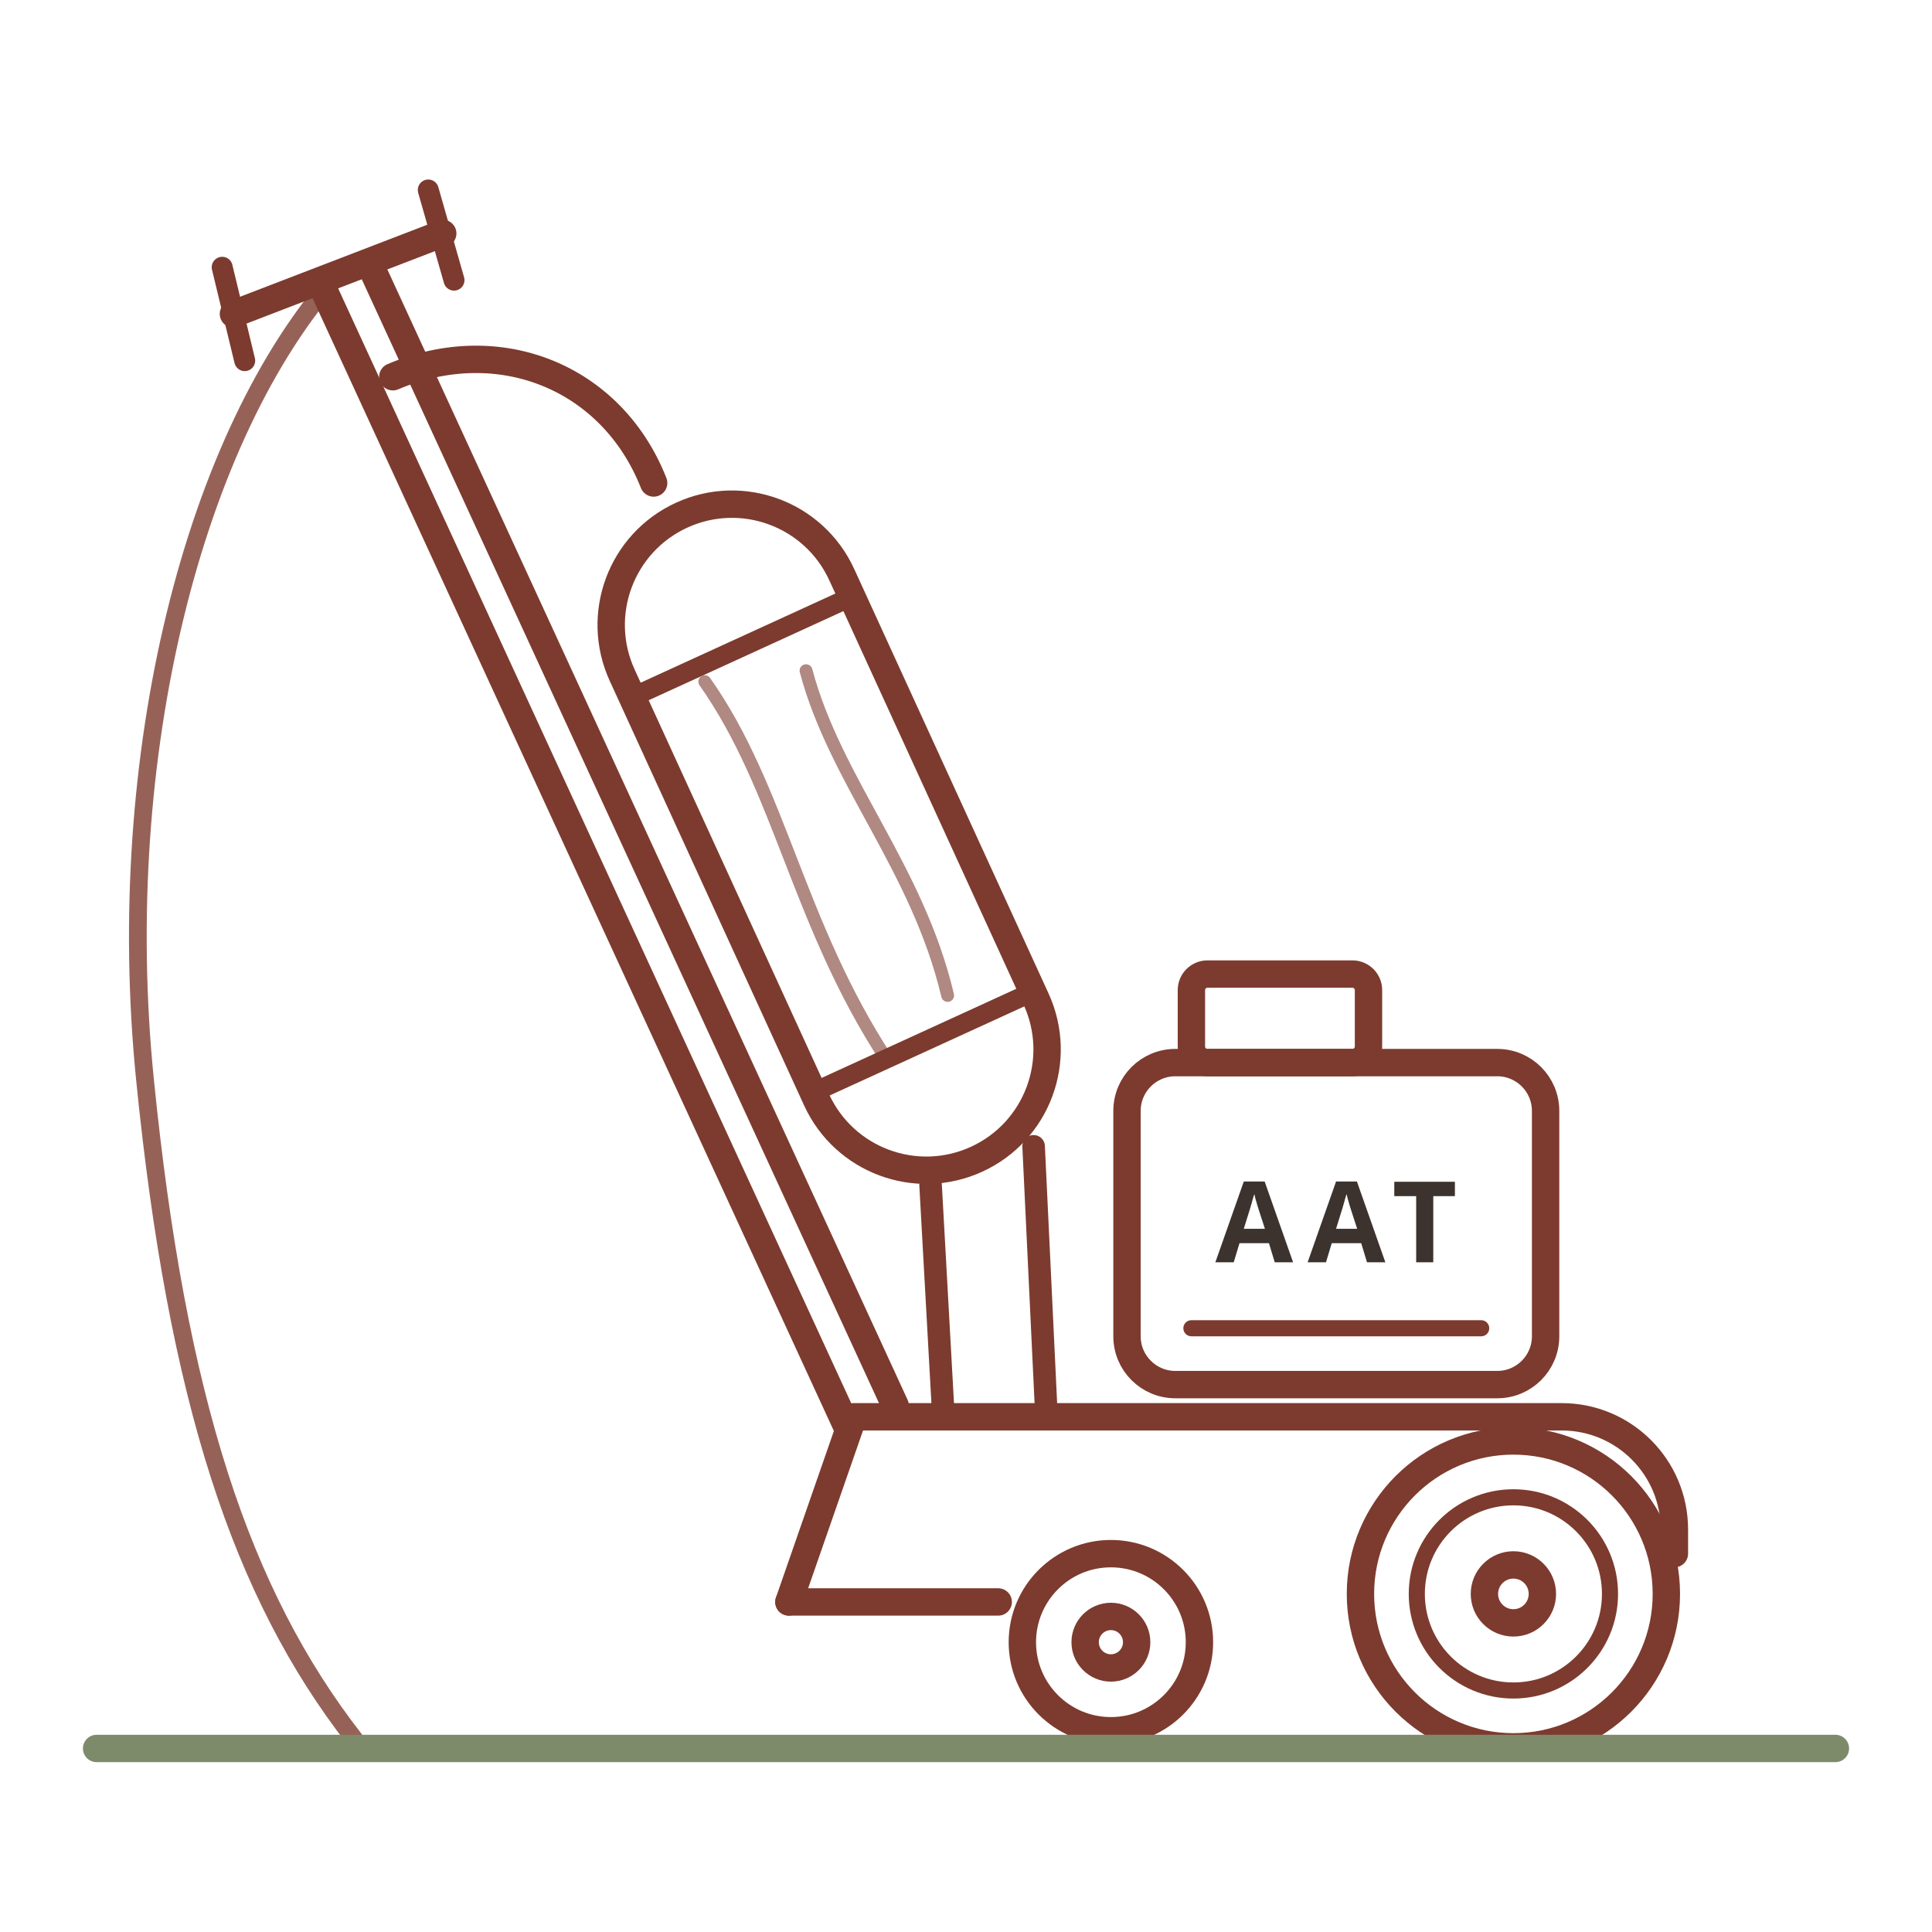
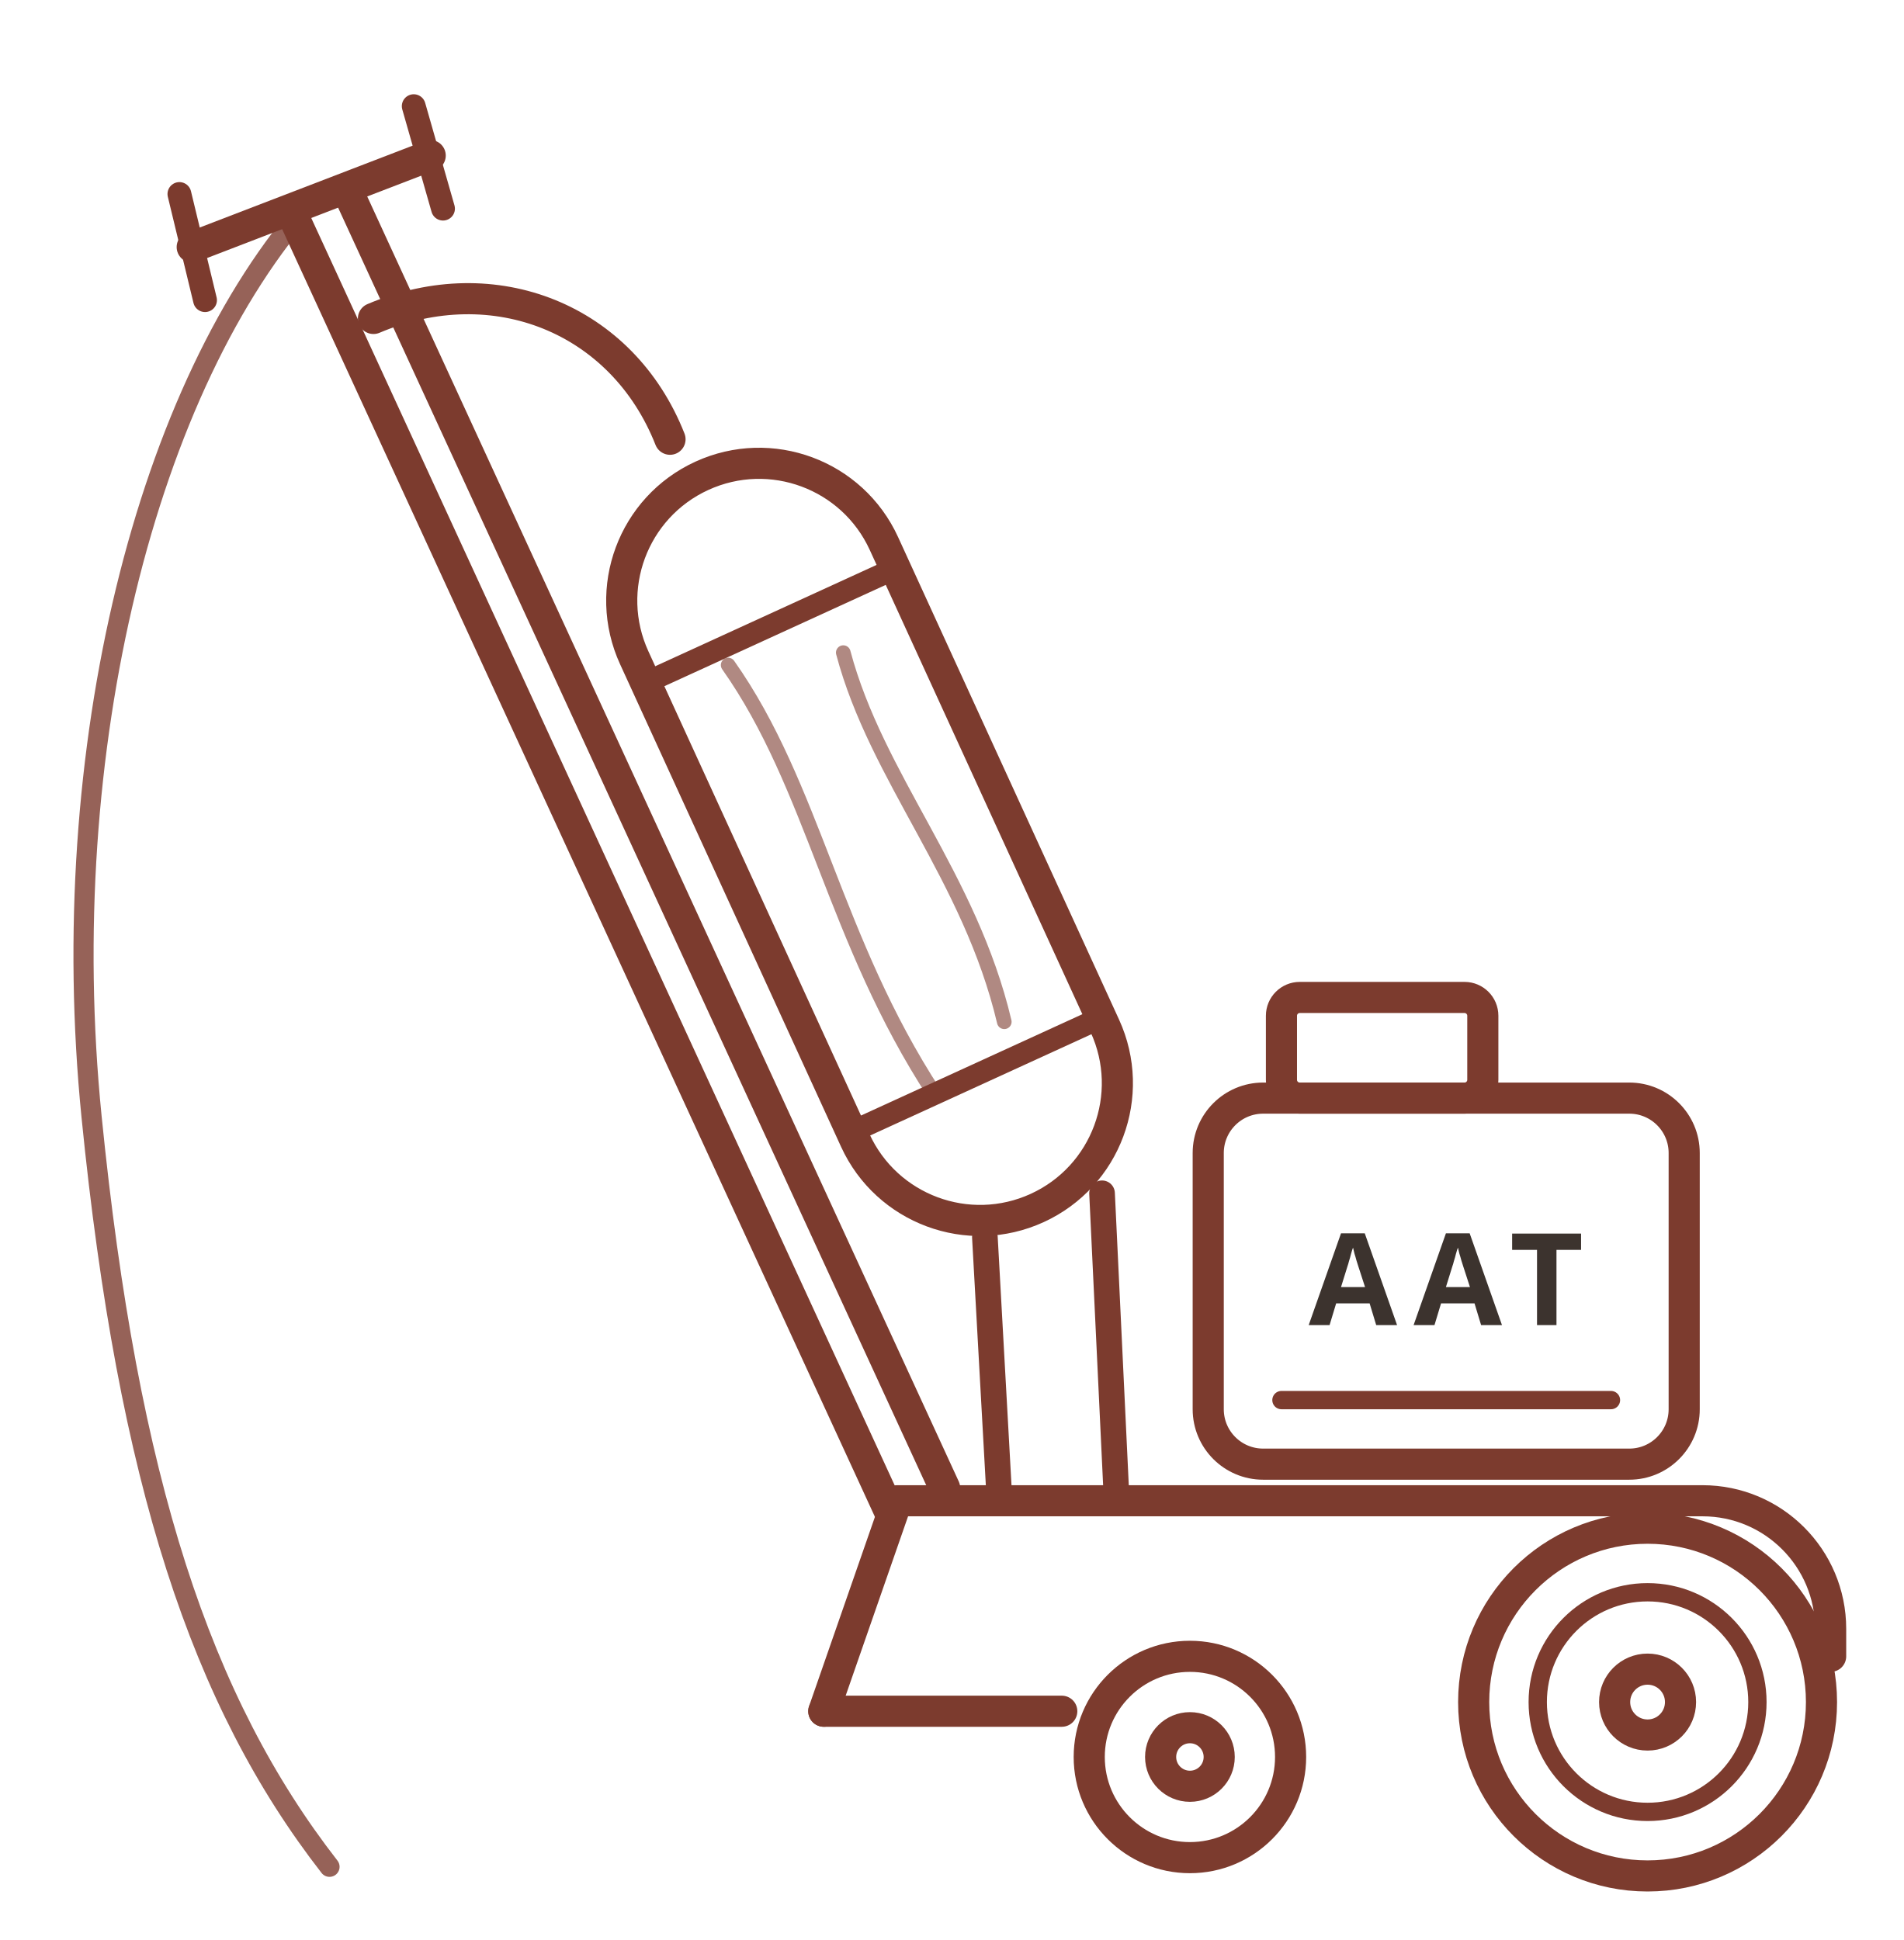
- <svg xmlns="http://www.w3.org/2000/svg" viewBox="0 0 120 120" role="img" aria-label="Logótipo AAT: máquina de afagar">
+ <svg xmlns="http://www.w3.org/2000/svg" viewBox="4 6 104 106" role="img" aria-label="Logótipo AAT: máquina de afagar">
  <g fill="none" stroke="#7C3B2E" stroke-width="1.7" stroke-linecap="round" stroke-linejoin="round">
    <path d="M21 17c-9 10-14 30-12 50s6 32 13 41" stroke-width="1.1" opacity=".8" />
    <path d="M14.5 19.5l13-5" />
    <path d="M13.8 16.6l1.4 5.8M26.6 11.8l1.6 5.6" stroke-width="1.3" />
    <path d="M20.2 18.2L52.6 88.6" />
    <path d="M23.2 16.9L55.6 87.3" />
    <path d="M40.6 30c-2.6-6.6-9.6-9.4-16.2-6.6" />
    <g transform="translate(51.5 52) rotate(-24.6)">
      <rect x="-7.5" y="-22" width="15" height="44" rx="7.5" />
      <path d="M-7.5 -13h15M-7.5 14h15" stroke-width="1.2" />
      <path d="M-3 -12c1.5 8 -1 16 0.5 26M3 -10c-1.2 7 1.2 14 -0.4 22" stroke-width=".8" opacity=".6" />
    </g>
    <path d="M57.8 73.6L58.6 88M64.2 71.2L65 88" stroke-width="1.4" />
    <rect x="70" y="66" width="26" height="20" rx="3" />
    <rect x="74" y="60.5" width="11" height="5.5" rx="1" />
    <path d="M74 82.5h18" stroke-width="1" />
    <path d="M49 99.5L53 88H97a7 7 0 0 1 7 7v1.5" />
    <path d="M49 99.5h13" />
    <circle cx="94" cy="99" r="9.5" />
    <circle cx="94" cy="99" r="6" stroke-width="1" />
    <circle cx="94" cy="99" r="1.8" />
    <circle cx="69" cy="102" r="5.5" />
    <circle cx="69" cy="102" r="1.6" />
  </g>
  <text x="83" y="78.4" text-anchor="middle" font-family="'Barlow Condensed','Arial Narrow',sans-serif" font-weight="600" font-size="7" letter-spacing="0.9" fill="#3C332E">AAT</text>
-   <path d="M6 108.6h108" stroke="#7E8B6B" stroke-width="1.7" stroke-linecap="round" />
</svg>
